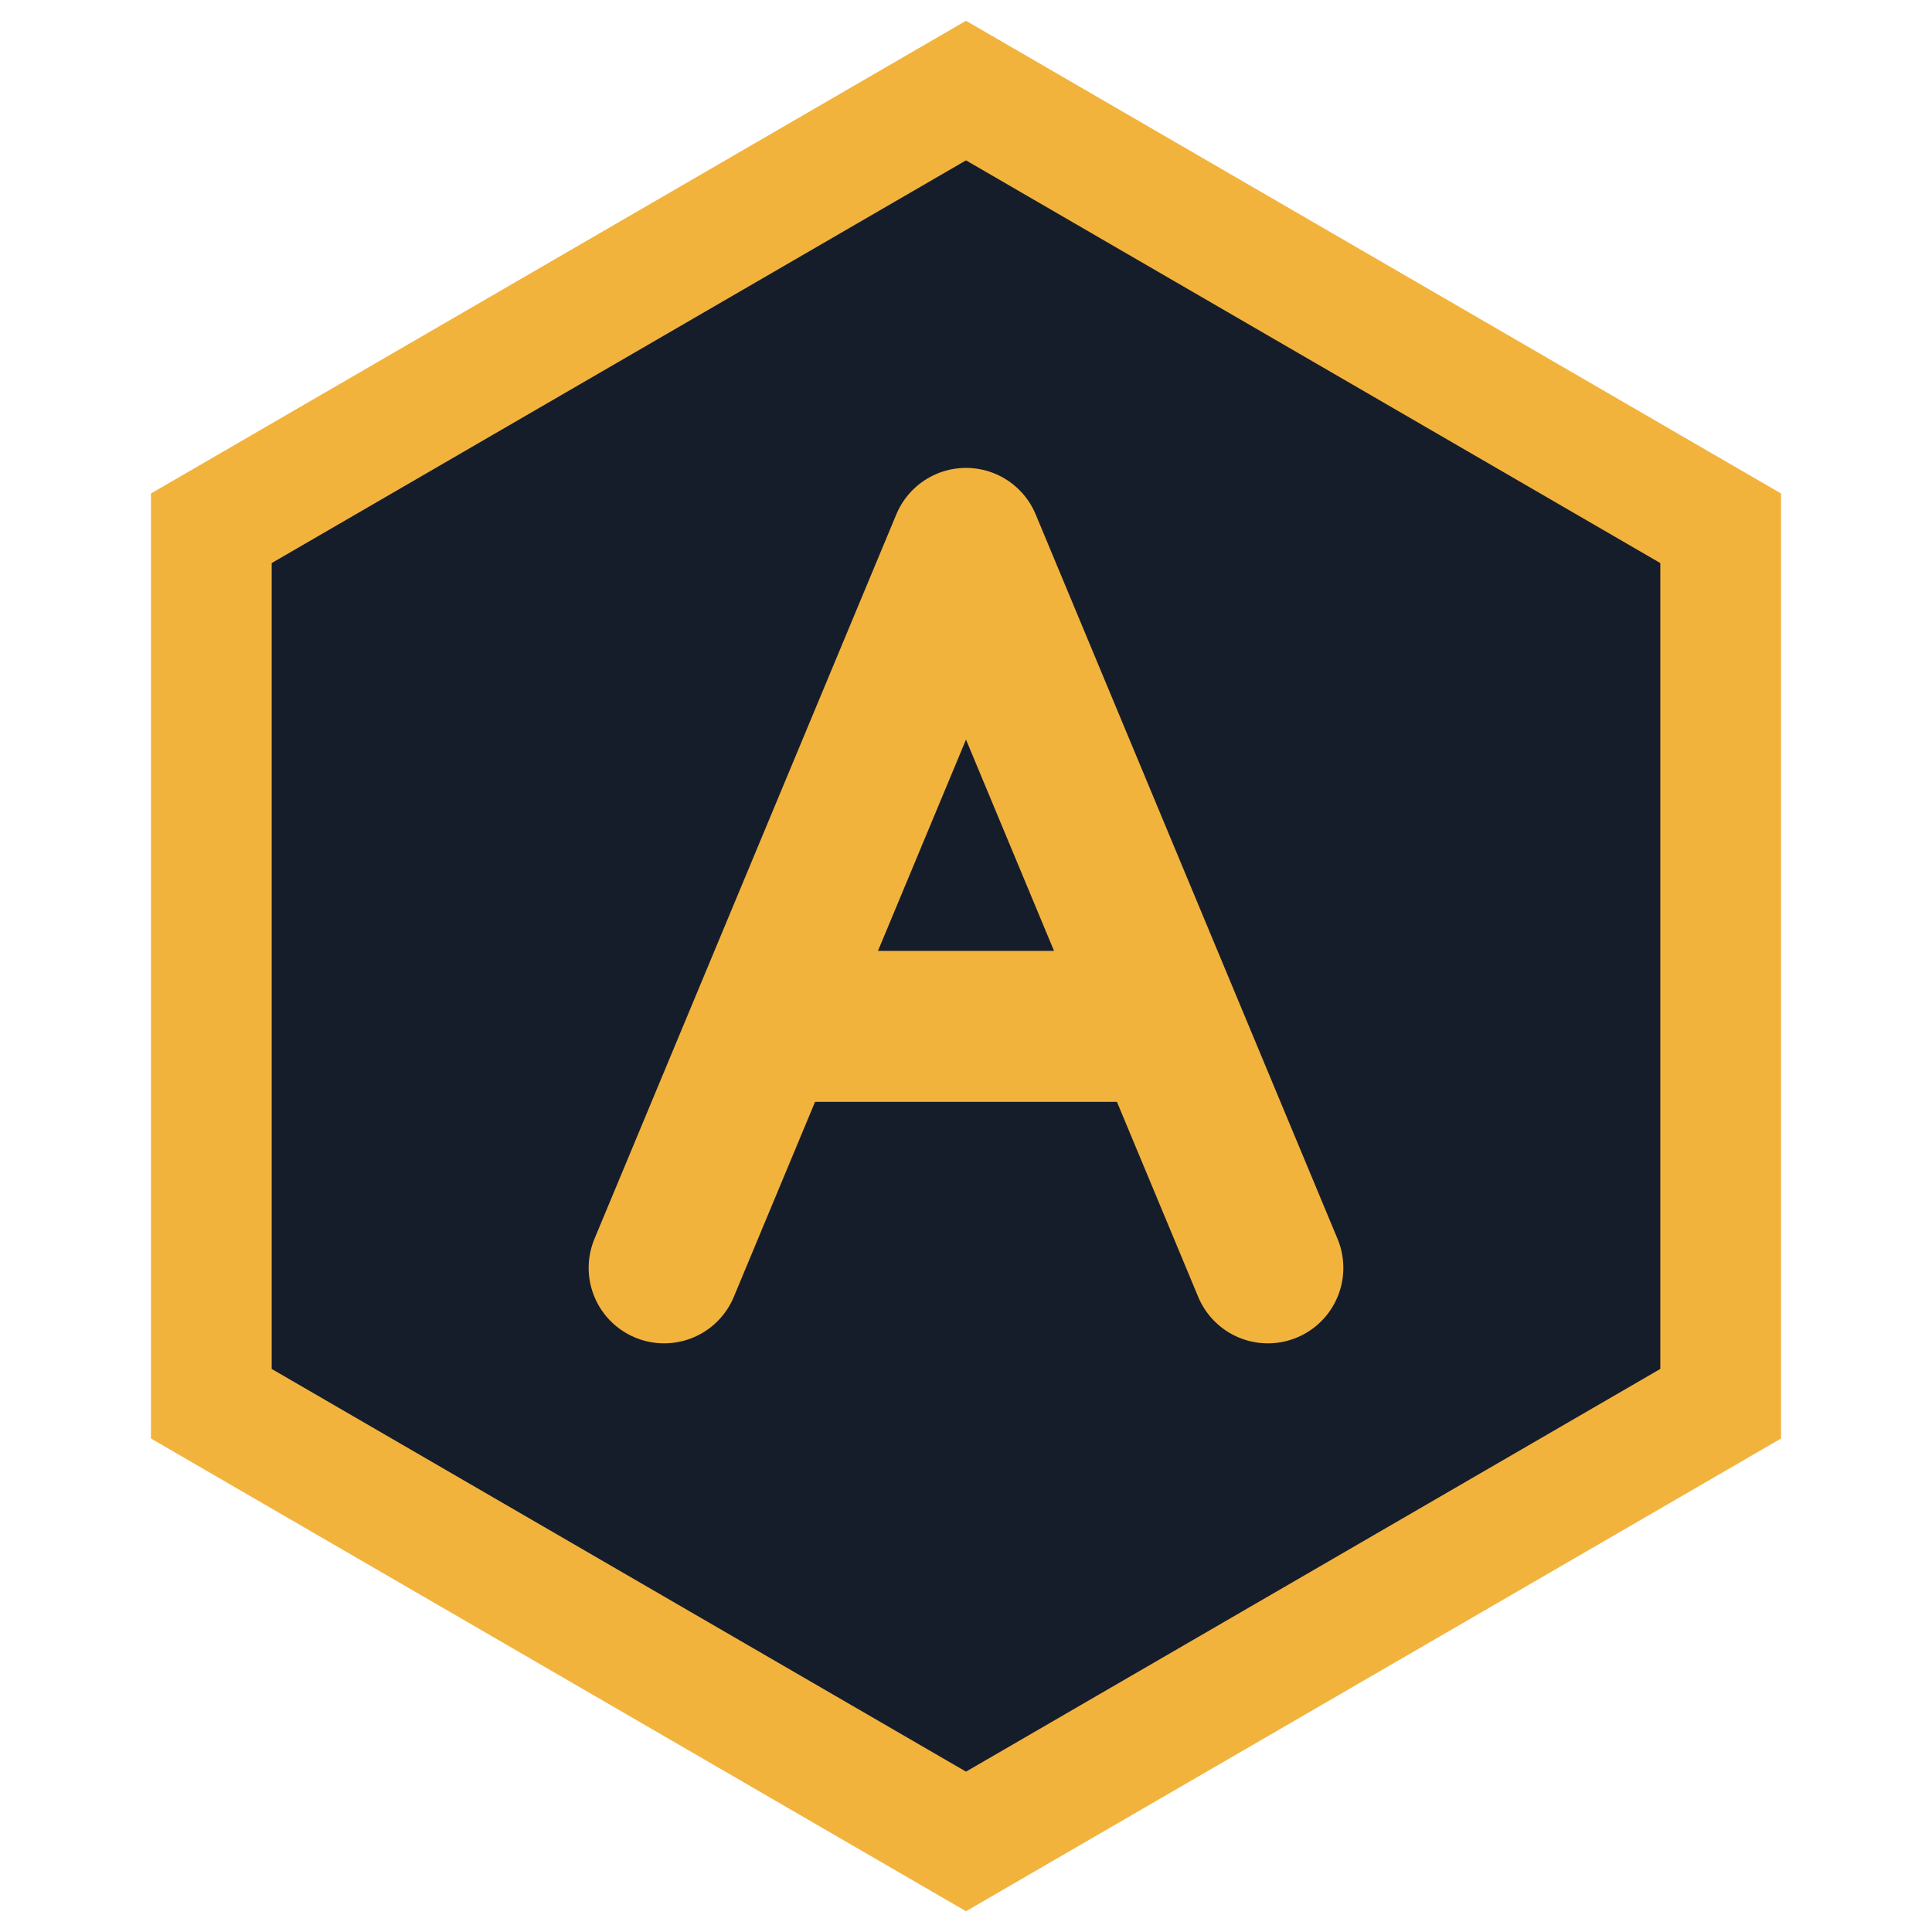
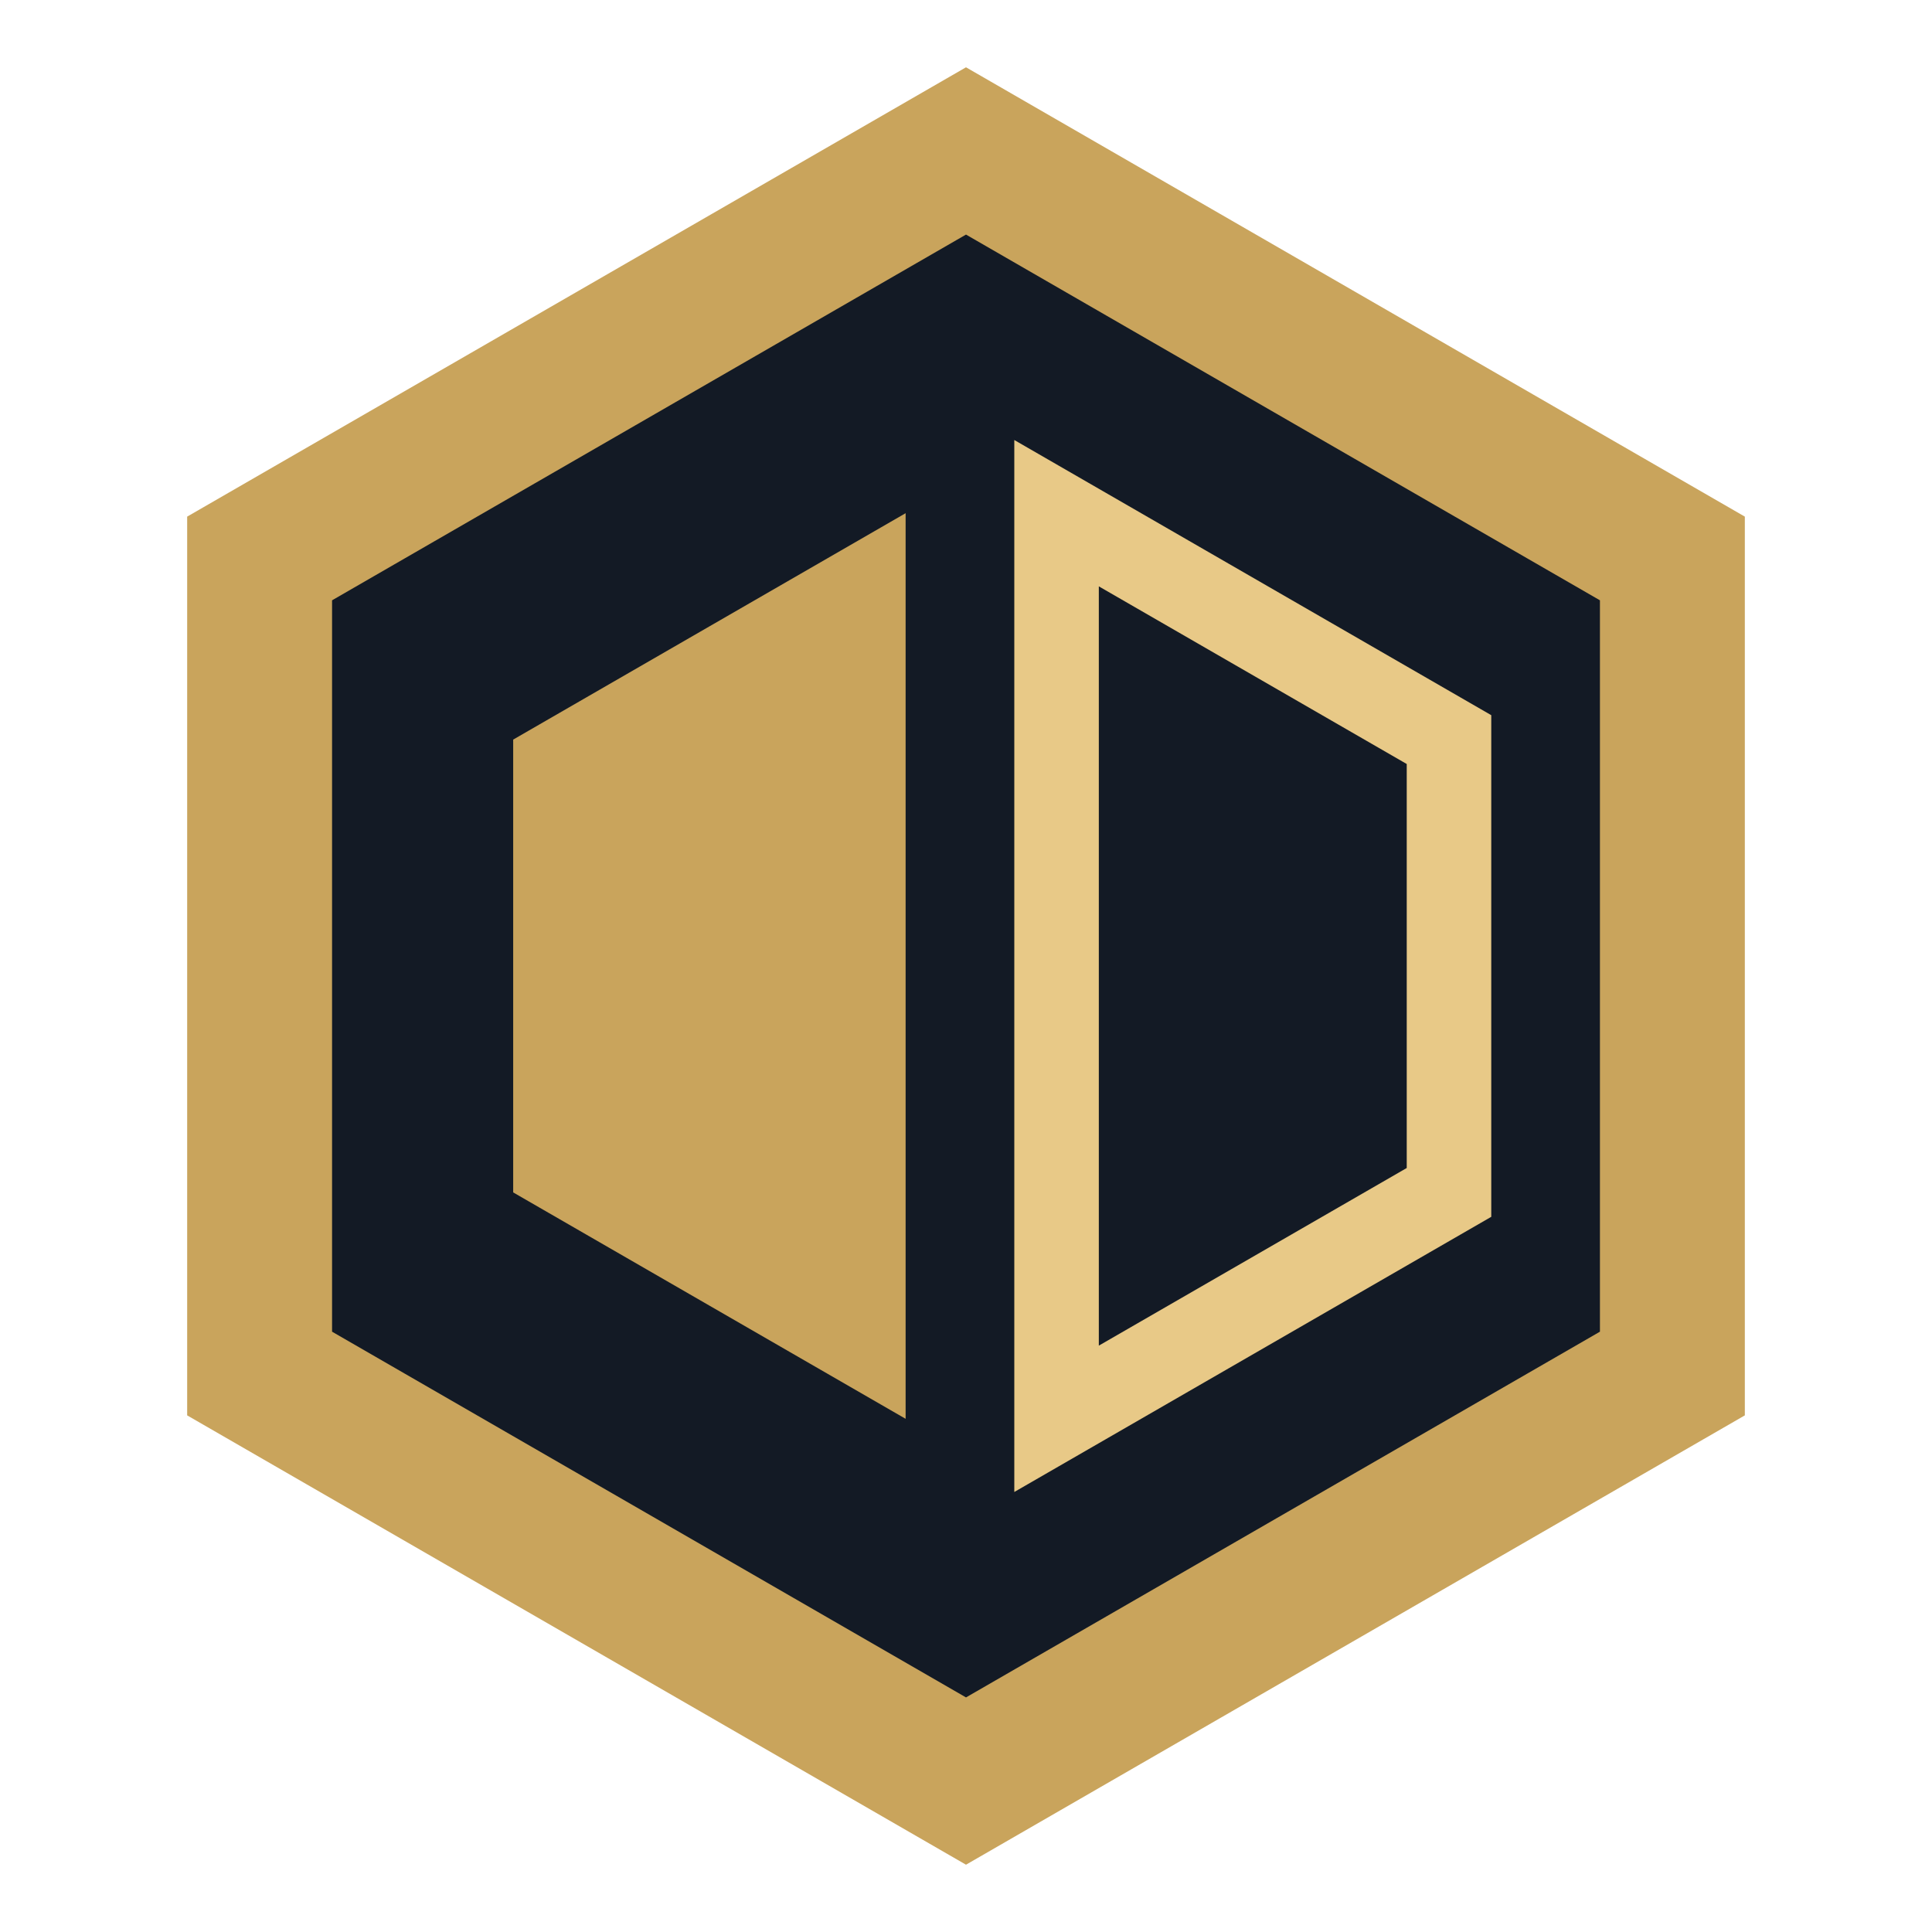
- <svg xmlns="http://www.w3.org/2000/svg" viewBox="0 0 64 64">
-   <polygon points="32,3 57,17.5 57,46.5 32,61 7,46.5 7,17.5" fill="#161d2a" stroke="#f2b33d" stroke-width="4" />
-   <path d="M22 42 L32 18 L42 42 M26 34 H38" fill="none" stroke="#f2b33d" stroke-width="5" stroke-linecap="round" stroke-linejoin="round" />
+ <svg xmlns="http://www.w3.org/2000/svg" viewBox="0 0 32 32">
+   <path d="M16 2.5 27.7 9.25v13.5L16 29.5 4.3 22.75V9.25Z" fill="#131a25" stroke="#c9a45c" stroke-width="2.4" />
+   <path d="M15 8.5 8.5 12.25v7.5L15 23.5Z" fill="#c9a45c" />
+   <path d="M17.5 8.5 24 12.25v7.5L17.5 23.5Z" fill="none" stroke="#e8c987" stroke-width="1.4" />
</svg>
